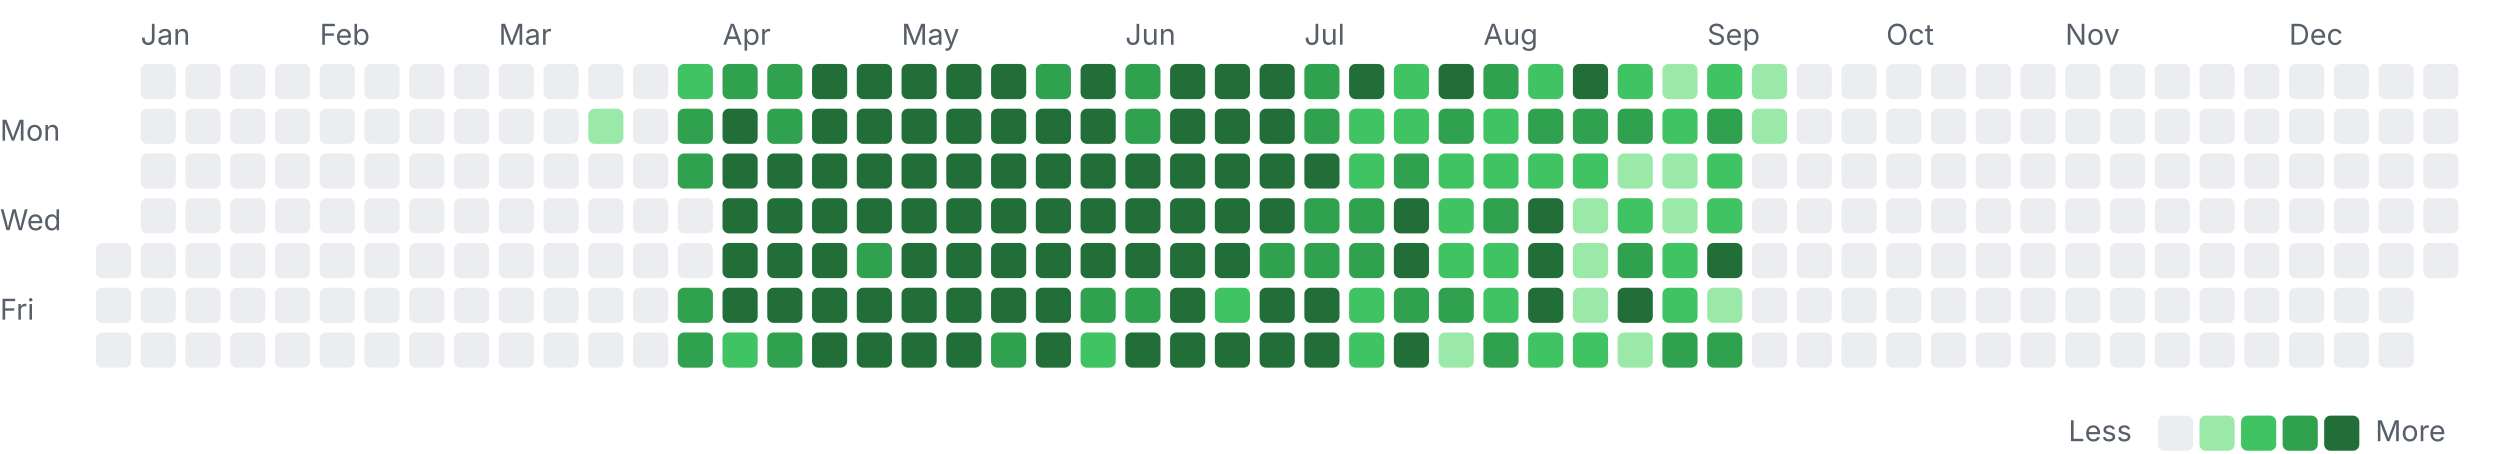
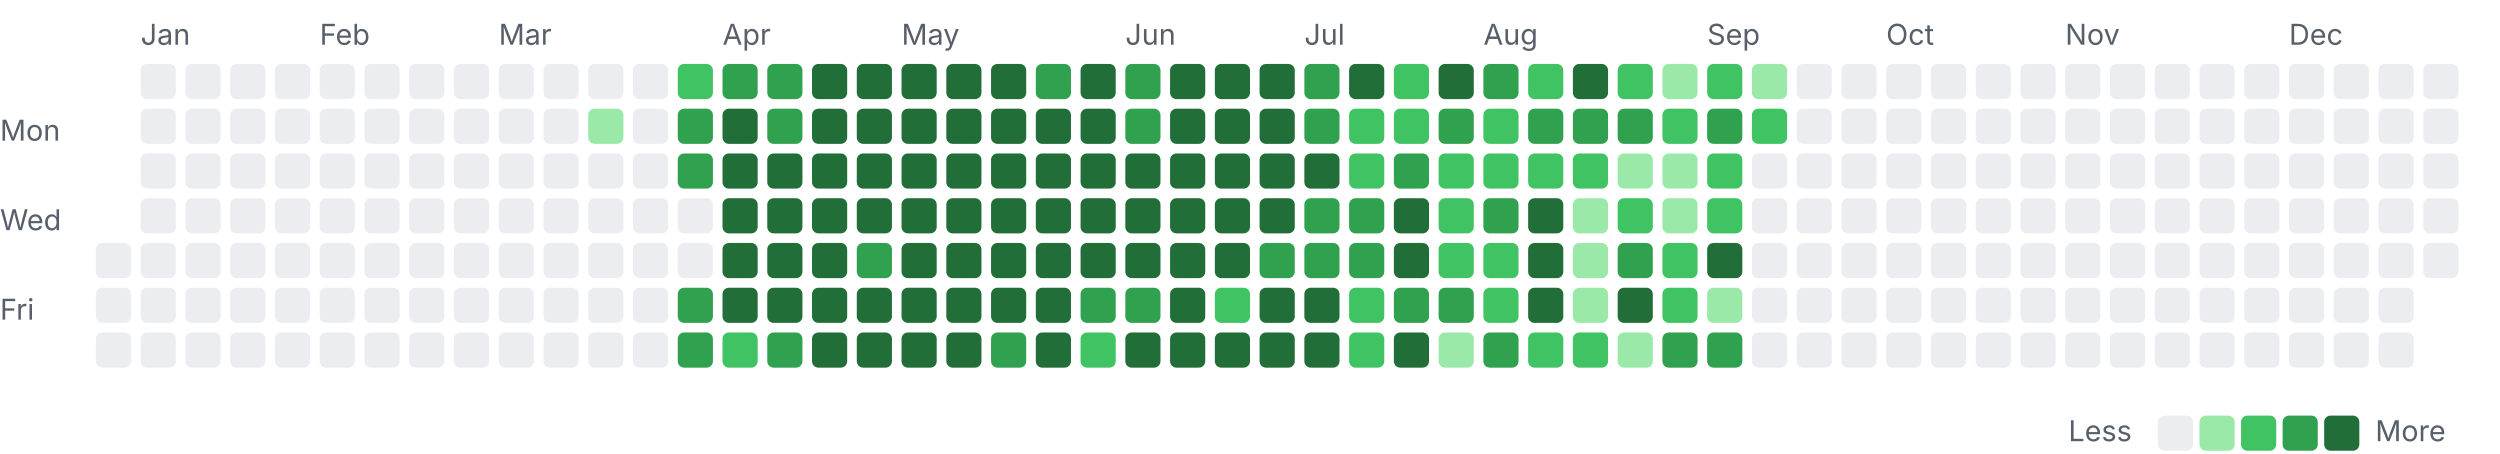
<svg xmlns="http://www.w3.org/2000/svg" width="782" height="142" viewBox="0 0 782 142">
  <style>.l0{fill:#ebedf0}.l1{fill:#9be9a8}.l2{fill:#40c463}.l3{fill:#30a14e}.l4{fill:#216e39} .lbl{fill:#57606a;font:9px -apple-system,Segoe UI,sans-serif}@media(prefers-color-scheme:dark){.l0{fill:#161b22}.l1{fill:#0e4429}.l2{fill:#006d32}.l3{fill:#26a641}.l4{fill:#39d353} .lbl{fill:#8b949e}}</style>
  <text class="lbl" x="44" y="14">Jan</text>
  <text class="lbl" x="100" y="14">Feb</text>
  <text class="lbl" x="156" y="14">Mar</text>
  <text class="lbl" x="226" y="14">Apr</text>
  <text class="lbl" x="282" y="14">May</text>
  <text class="lbl" x="352" y="14">Jun</text>
  <text class="lbl" x="408" y="14">Jul</text>
  <text class="lbl" x="464" y="14">Aug</text>
  <text class="lbl" x="534" y="14">Sep</text>
  <text class="lbl" x="590" y="14">Oct</text>
  <text class="lbl" x="646" y="14">Nov</text>
  <text class="lbl" x="716" y="14">Dec</text>
  <text class="lbl" x="0" y="44">Mon</text>
  <text class="lbl" x="0" y="72">Wed</text>
  <text class="lbl" x="0" y="100">Fri</text>
  <rect class="l0" x="30" y="76" width="11" height="11" rx="2" />
  <rect class="l0" x="30" y="90" width="11" height="11" rx="2" />
  <rect class="l0" x="30" y="104" width="11" height="11" rx="2" />
  <rect class="l0" x="44" y="20" width="11" height="11" rx="2" />
  <rect class="l0" x="44" y="34" width="11" height="11" rx="2" />
  <rect class="l0" x="44" y="48" width="11" height="11" rx="2" />
  <rect class="l0" x="44" y="62" width="11" height="11" rx="2" />
  <rect class="l0" x="44" y="76" width="11" height="11" rx="2" />
  <rect class="l0" x="44" y="90" width="11" height="11" rx="2" />
  <rect class="l0" x="44" y="104" width="11" height="11" rx="2" />
  <rect class="l0" x="58" y="20" width="11" height="11" rx="2" />
  <rect class="l0" x="58" y="34" width="11" height="11" rx="2" />
  <rect class="l0" x="58" y="48" width="11" height="11" rx="2" />
  <rect class="l0" x="58" y="62" width="11" height="11" rx="2" />
  <rect class="l0" x="58" y="76" width="11" height="11" rx="2" />
  <rect class="l0" x="58" y="90" width="11" height="11" rx="2" />
  <rect class="l0" x="58" y="104" width="11" height="11" rx="2" />
  <rect class="l0" x="72" y="20" width="11" height="11" rx="2" />
  <rect class="l0" x="72" y="34" width="11" height="11" rx="2" />
  <rect class="l0" x="72" y="48" width="11" height="11" rx="2" />
  <rect class="l0" x="72" y="62" width="11" height="11" rx="2" />
  <rect class="l0" x="72" y="76" width="11" height="11" rx="2" />
  <rect class="l0" x="72" y="90" width="11" height="11" rx="2" />
  <rect class="l0" x="72" y="104" width="11" height="11" rx="2" />
  <rect class="l0" x="86" y="20" width="11" height="11" rx="2" />
  <rect class="l0" x="86" y="34" width="11" height="11" rx="2" />
  <rect class="l0" x="86" y="48" width="11" height="11" rx="2" />
  <rect class="l0" x="86" y="62" width="11" height="11" rx="2" />
  <rect class="l0" x="86" y="76" width="11" height="11" rx="2" />
  <rect class="l0" x="86" y="90" width="11" height="11" rx="2" />
  <rect class="l0" x="86" y="104" width="11" height="11" rx="2" />
  <rect class="l0" x="100" y="20" width="11" height="11" rx="2" />
  <rect class="l0" x="100" y="34" width="11" height="11" rx="2" />
  <rect class="l0" x="100" y="48" width="11" height="11" rx="2" />
  <rect class="l0" x="100" y="62" width="11" height="11" rx="2" />
  <rect class="l0" x="100" y="76" width="11" height="11" rx="2" />
  <rect class="l0" x="100" y="90" width="11" height="11" rx="2" />
  <rect class="l0" x="100" y="104" width="11" height="11" rx="2" />
  <rect class="l0" x="114" y="20" width="11" height="11" rx="2" />
  <rect class="l0" x="114" y="34" width="11" height="11" rx="2" />
  <rect class="l0" x="114" y="48" width="11" height="11" rx="2" />
  <rect class="l0" x="114" y="62" width="11" height="11" rx="2" />
  <rect class="l0" x="114" y="76" width="11" height="11" rx="2" />
  <rect class="l0" x="114" y="90" width="11" height="11" rx="2" />
  <rect class="l0" x="114" y="104" width="11" height="11" rx="2" />
  <rect class="l0" x="128" y="20" width="11" height="11" rx="2" />
  <rect class="l0" x="128" y="34" width="11" height="11" rx="2" />
  <rect class="l0" x="128" y="48" width="11" height="11" rx="2" />
  <rect class="l0" x="128" y="62" width="11" height="11" rx="2" />
  <rect class="l0" x="128" y="76" width="11" height="11" rx="2" />
  <rect class="l0" x="128" y="90" width="11" height="11" rx="2" />
  <rect class="l0" x="128" y="104" width="11" height="11" rx="2" />
  <rect class="l0" x="142" y="20" width="11" height="11" rx="2" />
  <rect class="l0" x="142" y="34" width="11" height="11" rx="2" />
  <rect class="l0" x="142" y="48" width="11" height="11" rx="2" />
  <rect class="l0" x="142" y="62" width="11" height="11" rx="2" />
  <rect class="l0" x="142" y="76" width="11" height="11" rx="2" />
  <rect class="l0" x="142" y="90" width="11" height="11" rx="2" />
  <rect class="l0" x="142" y="104" width="11" height="11" rx="2" />
  <rect class="l0" x="156" y="20" width="11" height="11" rx="2" />
  <rect class="l0" x="156" y="34" width="11" height="11" rx="2" />
  <rect class="l0" x="156" y="48" width="11" height="11" rx="2" />
  <rect class="l0" x="156" y="62" width="11" height="11" rx="2" />
  <rect class="l0" x="156" y="76" width="11" height="11" rx="2" />
  <rect class="l0" x="156" y="90" width="11" height="11" rx="2" />
  <rect class="l0" x="156" y="104" width="11" height="11" rx="2" />
  <rect class="l0" x="170" y="20" width="11" height="11" rx="2" />
  <rect class="l0" x="170" y="34" width="11" height="11" rx="2" />
  <rect class="l0" x="170" y="48" width="11" height="11" rx="2" />
  <rect class="l0" x="170" y="62" width="11" height="11" rx="2" />
  <rect class="l0" x="170" y="76" width="11" height="11" rx="2" />
  <rect class="l0" x="170" y="90" width="11" height="11" rx="2" />
  <rect class="l0" x="170" y="104" width="11" height="11" rx="2" />
  <rect class="l0" x="184" y="20" width="11" height="11" rx="2" />
  <rect class="l1" x="184" y="34" width="11" height="11" rx="2" />
  <rect class="l0" x="184" y="48" width="11" height="11" rx="2" />
  <rect class="l0" x="184" y="62" width="11" height="11" rx="2" />
  <rect class="l0" x="184" y="76" width="11" height="11" rx="2" />
  <rect class="l0" x="184" y="90" width="11" height="11" rx="2" />
  <rect class="l0" x="184" y="104" width="11" height="11" rx="2" />
  <rect class="l0" x="198" y="20" width="11" height="11" rx="2" />
  <rect class="l0" x="198" y="34" width="11" height="11" rx="2" />
  <rect class="l0" x="198" y="48" width="11" height="11" rx="2" />
  <rect class="l0" x="198" y="62" width="11" height="11" rx="2" />
  <rect class="l0" x="198" y="76" width="11" height="11" rx="2" />
  <rect class="l0" x="198" y="90" width="11" height="11" rx="2" />
  <rect class="l0" x="198" y="104" width="11" height="11" rx="2" />
  <rect class="l2" x="212" y="20" width="11" height="11" rx="2" />
  <rect class="l3" x="212" y="34" width="11" height="11" rx="2" />
  <rect class="l3" x="212" y="48" width="11" height="11" rx="2" />
  <rect class="l0" x="212" y="62" width="11" height="11" rx="2" />
  <rect class="l0" x="212" y="76" width="11" height="11" rx="2" />
  <rect class="l3" x="212" y="90" width="11" height="11" rx="2" />
  <rect class="l3" x="212" y="104" width="11" height="11" rx="2" />
  <rect class="l3" x="226" y="20" width="11" height="11" rx="2" />
  <rect class="l4" x="226" y="34" width="11" height="11" rx="2" />
  <rect class="l4" x="226" y="48" width="11" height="11" rx="2" />
  <rect class="l4" x="226" y="62" width="11" height="11" rx="2" />
  <rect class="l4" x="226" y="76" width="11" height="11" rx="2" />
  <rect class="l4" x="226" y="90" width="11" height="11" rx="2" />
  <rect class="l2" x="226" y="104" width="11" height="11" rx="2" />
  <rect class="l3" x="240" y="20" width="11" height="11" rx="2" />
  <rect class="l3" x="240" y="34" width="11" height="11" rx="2" />
  <rect class="l4" x="240" y="48" width="11" height="11" rx="2" />
  <rect class="l4" x="240" y="62" width="11" height="11" rx="2" />
  <rect class="l4" x="240" y="76" width="11" height="11" rx="2" />
  <rect class="l4" x="240" y="90" width="11" height="11" rx="2" />
  <rect class="l3" x="240" y="104" width="11" height="11" rx="2" />
  <rect class="l4" x="254" y="20" width="11" height="11" rx="2" />
  <rect class="l4" x="254" y="34" width="11" height="11" rx="2" />
  <rect class="l4" x="254" y="48" width="11" height="11" rx="2" />
  <rect class="l4" x="254" y="62" width="11" height="11" rx="2" />
  <rect class="l4" x="254" y="76" width="11" height="11" rx="2" />
  <rect class="l4" x="254" y="90" width="11" height="11" rx="2" />
  <rect class="l4" x="254" y="104" width="11" height="11" rx="2" />
  <rect class="l4" x="268" y="20" width="11" height="11" rx="2" />
  <rect class="l4" x="268" y="34" width="11" height="11" rx="2" />
  <rect class="l4" x="268" y="48" width="11" height="11" rx="2" />
  <rect class="l4" x="268" y="62" width="11" height="11" rx="2" />
  <rect class="l3" x="268" y="76" width="11" height="11" rx="2" />
  <rect class="l4" x="268" y="90" width="11" height="11" rx="2" />
  <rect class="l4" x="268" y="104" width="11" height="11" rx="2" />
  <rect class="l4" x="282" y="20" width="11" height="11" rx="2" />
  <rect class="l4" x="282" y="34" width="11" height="11" rx="2" />
  <rect class="l4" x="282" y="48" width="11" height="11" rx="2" />
  <rect class="l4" x="282" y="62" width="11" height="11" rx="2" />
  <rect class="l4" x="282" y="76" width="11" height="11" rx="2" />
  <rect class="l4" x="282" y="90" width="11" height="11" rx="2" />
  <rect class="l4" x="282" y="104" width="11" height="11" rx="2" />
  <rect class="l4" x="296" y="20" width="11" height="11" rx="2" />
  <rect class="l4" x="296" y="34" width="11" height="11" rx="2" />
  <rect class="l4" x="296" y="48" width="11" height="11" rx="2" />
  <rect class="l4" x="296" y="62" width="11" height="11" rx="2" />
  <rect class="l4" x="296" y="76" width="11" height="11" rx="2" />
  <rect class="l4" x="296" y="90" width="11" height="11" rx="2" />
  <rect class="l4" x="296" y="104" width="11" height="11" rx="2" />
  <rect class="l4" x="310" y="20" width="11" height="11" rx="2" />
  <rect class="l4" x="310" y="34" width="11" height="11" rx="2" />
  <rect class="l4" x="310" y="48" width="11" height="11" rx="2" />
  <rect class="l4" x="310" y="62" width="11" height="11" rx="2" />
  <rect class="l4" x="310" y="76" width="11" height="11" rx="2" />
  <rect class="l4" x="310" y="90" width="11" height="11" rx="2" />
  <rect class="l3" x="310" y="104" width="11" height="11" rx="2" />
  <rect class="l3" x="324" y="20" width="11" height="11" rx="2" />
  <rect class="l4" x="324" y="34" width="11" height="11" rx="2" />
  <rect class="l4" x="324" y="48" width="11" height="11" rx="2" />
  <rect class="l4" x="324" y="62" width="11" height="11" rx="2" />
  <rect class="l4" x="324" y="76" width="11" height="11" rx="2" />
  <rect class="l4" x="324" y="90" width="11" height="11" rx="2" />
  <rect class="l4" x="324" y="104" width="11" height="11" rx="2" />
  <rect class="l4" x="338" y="20" width="11" height="11" rx="2" />
  <rect class="l4" x="338" y="34" width="11" height="11" rx="2" />
  <rect class="l4" x="338" y="48" width="11" height="11" rx="2" />
  <rect class="l4" x="338" y="62" width="11" height="11" rx="2" />
  <rect class="l4" x="338" y="76" width="11" height="11" rx="2" />
  <rect class="l3" x="338" y="90" width="11" height="11" rx="2" />
  <rect class="l2" x="338" y="104" width="11" height="11" rx="2" />
  <rect class="l3" x="352" y="20" width="11" height="11" rx="2" />
  <rect class="l3" x="352" y="34" width="11" height="11" rx="2" />
  <rect class="l4" x="352" y="48" width="11" height="11" rx="2" />
  <rect class="l4" x="352" y="62" width="11" height="11" rx="2" />
  <rect class="l4" x="352" y="76" width="11" height="11" rx="2" />
  <rect class="l3" x="352" y="90" width="11" height="11" rx="2" />
  <rect class="l4" x="352" y="104" width="11" height="11" rx="2" />
  <rect class="l4" x="366" y="20" width="11" height="11" rx="2" />
  <rect class="l4" x="366" y="34" width="11" height="11" rx="2" />
  <rect class="l4" x="366" y="48" width="11" height="11" rx="2" />
  <rect class="l4" x="366" y="62" width="11" height="11" rx="2" />
  <rect class="l4" x="366" y="76" width="11" height="11" rx="2" />
  <rect class="l4" x="366" y="90" width="11" height="11" rx="2" />
  <rect class="l4" x="366" y="104" width="11" height="11" rx="2" />
  <rect class="l4" x="380" y="20" width="11" height="11" rx="2" />
  <rect class="l4" x="380" y="34" width="11" height="11" rx="2" />
  <rect class="l4" x="380" y="48" width="11" height="11" rx="2" />
  <rect class="l4" x="380" y="62" width="11" height="11" rx="2" />
  <rect class="l4" x="380" y="76" width="11" height="11" rx="2" />
  <rect class="l2" x="380" y="90" width="11" height="11" rx="2" />
  <rect class="l4" x="380" y="104" width="11" height="11" rx="2" />
  <rect class="l4" x="394" y="20" width="11" height="11" rx="2" />
  <rect class="l4" x="394" y="34" width="11" height="11" rx="2" />
  <rect class="l4" x="394" y="48" width="11" height="11" rx="2" />
  <rect class="l4" x="394" y="62" width="11" height="11" rx="2" />
  <rect class="l3" x="394" y="76" width="11" height="11" rx="2" />
  <rect class="l4" x="394" y="90" width="11" height="11" rx="2" />
  <rect class="l4" x="394" y="104" width="11" height="11" rx="2" />
  <rect class="l3" x="408" y="20" width="11" height="11" rx="2" />
  <rect class="l3" x="408" y="34" width="11" height="11" rx="2" />
  <rect class="l4" x="408" y="48" width="11" height="11" rx="2" />
  <rect class="l3" x="408" y="62" width="11" height="11" rx="2" />
  <rect class="l3" x="408" y="76" width="11" height="11" rx="2" />
  <rect class="l4" x="408" y="90" width="11" height="11" rx="2" />
  <rect class="l4" x="408" y="104" width="11" height="11" rx="2" />
  <rect class="l4" x="422" y="20" width="11" height="11" rx="2" />
  <rect class="l2" x="422" y="34" width="11" height="11" rx="2" />
  <rect class="l2" x="422" y="48" width="11" height="11" rx="2" />
  <rect class="l3" x="422" y="62" width="11" height="11" rx="2" />
  <rect class="l3" x="422" y="76" width="11" height="11" rx="2" />
  <rect class="l2" x="422" y="90" width="11" height="11" rx="2" />
  <rect class="l2" x="422" y="104" width="11" height="11" rx="2" />
  <rect class="l2" x="436" y="20" width="11" height="11" rx="2" />
  <rect class="l2" x="436" y="34" width="11" height="11" rx="2" />
  <rect class="l3" x="436" y="48" width="11" height="11" rx="2" />
  <rect class="l4" x="436" y="62" width="11" height="11" rx="2" />
  <rect class="l4" x="436" y="76" width="11" height="11" rx="2" />
  <rect class="l3" x="436" y="90" width="11" height="11" rx="2" />
  <rect class="l4" x="436" y="104" width="11" height="11" rx="2" />
  <rect class="l4" x="450" y="20" width="11" height="11" rx="2" />
  <rect class="l3" x="450" y="34" width="11" height="11" rx="2" />
  <rect class="l2" x="450" y="48" width="11" height="11" rx="2" />
  <rect class="l2" x="450" y="62" width="11" height="11" rx="2" />
  <rect class="l2" x="450" y="76" width="11" height="11" rx="2" />
  <rect class="l3" x="450" y="90" width="11" height="11" rx="2" />
  <rect class="l1" x="450" y="104" width="11" height="11" rx="2" />
  <rect class="l3" x="464" y="20" width="11" height="11" rx="2" />
  <rect class="l2" x="464" y="34" width="11" height="11" rx="2" />
  <rect class="l2" x="464" y="48" width="11" height="11" rx="2" />
  <rect class="l3" x="464" y="62" width="11" height="11" rx="2" />
  <rect class="l2" x="464" y="76" width="11" height="11" rx="2" />
  <rect class="l2" x="464" y="90" width="11" height="11" rx="2" />
  <rect class="l3" x="464" y="104" width="11" height="11" rx="2" />
  <rect class="l2" x="478" y="20" width="11" height="11" rx="2" />
  <rect class="l3" x="478" y="34" width="11" height="11" rx="2" />
  <rect class="l2" x="478" y="48" width="11" height="11" rx="2" />
  <rect class="l4" x="478" y="62" width="11" height="11" rx="2" />
  <rect class="l4" x="478" y="76" width="11" height="11" rx="2" />
  <rect class="l4" x="478" y="90" width="11" height="11" rx="2" />
  <rect class="l2" x="478" y="104" width="11" height="11" rx="2" />
  <rect class="l4" x="492" y="20" width="11" height="11" rx="2" />
  <rect class="l3" x="492" y="34" width="11" height="11" rx="2" />
  <rect class="l2" x="492" y="48" width="11" height="11" rx="2" />
  <rect class="l1" x="492" y="62" width="11" height="11" rx="2" />
  <rect class="l1" x="492" y="76" width="11" height="11" rx="2" />
  <rect class="l1" x="492" y="90" width="11" height="11" rx="2" />
  <rect class="l2" x="492" y="104" width="11" height="11" rx="2" />
  <rect class="l2" x="506" y="20" width="11" height="11" rx="2" />
  <rect class="l3" x="506" y="34" width="11" height="11" rx="2" />
  <rect class="l1" x="506" y="48" width="11" height="11" rx="2" />
  <rect class="l2" x="506" y="62" width="11" height="11" rx="2" />
  <rect class="l3" x="506" y="76" width="11" height="11" rx="2" />
  <rect class="l4" x="506" y="90" width="11" height="11" rx="2" />
  <rect class="l1" x="506" y="104" width="11" height="11" rx="2" />
  <rect class="l1" x="520" y="20" width="11" height="11" rx="2" />
  <rect class="l2" x="520" y="34" width="11" height="11" rx="2" />
  <rect class="l1" x="520" y="48" width="11" height="11" rx="2" />
  <rect class="l1" x="520" y="62" width="11" height="11" rx="2" />
  <rect class="l2" x="520" y="76" width="11" height="11" rx="2" />
  <rect class="l2" x="520" y="90" width="11" height="11" rx="2" />
  <rect class="l3" x="520" y="104" width="11" height="11" rx="2" />
  <rect class="l2" x="534" y="20" width="11" height="11" rx="2" />
  <rect class="l3" x="534" y="34" width="11" height="11" rx="2" />
  <rect class="l2" x="534" y="48" width="11" height="11" rx="2" />
  <rect class="l2" x="534" y="62" width="11" height="11" rx="2" />
  <rect class="l4" x="534" y="76" width="11" height="11" rx="2" />
  <rect class="l1" x="534" y="90" width="11" height="11" rx="2" />
  <rect class="l3" x="534" y="104" width="11" height="11" rx="2" />
  <rect class="l1" x="548" y="20" width="11" height="11" rx="2" />
-   <rect class="l1" x="548" y="34" width="11" height="11" rx="2" />
+   <rect class="l2" x="548" y="34" width="11" height="11" rx="2" />
  <rect class="l0" x="548" y="48" width="11" height="11" rx="2" />
  <rect class="l0" x="548" y="62" width="11" height="11" rx="2" />
  <rect class="l0" x="548" y="76" width="11" height="11" rx="2" />
  <rect class="l0" x="548" y="90" width="11" height="11" rx="2" />
  <rect class="l0" x="548" y="104" width="11" height="11" rx="2" />
  <rect class="l0" x="562" y="20" width="11" height="11" rx="2" />
  <rect class="l0" x="562" y="34" width="11" height="11" rx="2" />
  <rect class="l0" x="562" y="48" width="11" height="11" rx="2" />
  <rect class="l0" x="562" y="62" width="11" height="11" rx="2" />
  <rect class="l0" x="562" y="76" width="11" height="11" rx="2" />
  <rect class="l0" x="562" y="90" width="11" height="11" rx="2" />
  <rect class="l0" x="562" y="104" width="11" height="11" rx="2" />
  <rect class="l0" x="576" y="20" width="11" height="11" rx="2" />
  <rect class="l0" x="576" y="34" width="11" height="11" rx="2" />
  <rect class="l0" x="576" y="48" width="11" height="11" rx="2" />
  <rect class="l0" x="576" y="62" width="11" height="11" rx="2" />
  <rect class="l0" x="576" y="76" width="11" height="11" rx="2" />
  <rect class="l0" x="576" y="90" width="11" height="11" rx="2" />
  <rect class="l0" x="576" y="104" width="11" height="11" rx="2" />
  <rect class="l0" x="590" y="20" width="11" height="11" rx="2" />
  <rect class="l0" x="590" y="34" width="11" height="11" rx="2" />
  <rect class="l0" x="590" y="48" width="11" height="11" rx="2" />
  <rect class="l0" x="590" y="62" width="11" height="11" rx="2" />
  <rect class="l0" x="590" y="76" width="11" height="11" rx="2" />
  <rect class="l0" x="590" y="90" width="11" height="11" rx="2" />
  <rect class="l0" x="590" y="104" width="11" height="11" rx="2" />
  <rect class="l0" x="604" y="20" width="11" height="11" rx="2" />
  <rect class="l0" x="604" y="34" width="11" height="11" rx="2" />
  <rect class="l0" x="604" y="48" width="11" height="11" rx="2" />
  <rect class="l0" x="604" y="62" width="11" height="11" rx="2" />
  <rect class="l0" x="604" y="76" width="11" height="11" rx="2" />
  <rect class="l0" x="604" y="90" width="11" height="11" rx="2" />
  <rect class="l0" x="604" y="104" width="11" height="11" rx="2" />
  <rect class="l0" x="618" y="20" width="11" height="11" rx="2" />
  <rect class="l0" x="618" y="34" width="11" height="11" rx="2" />
  <rect class="l0" x="618" y="48" width="11" height="11" rx="2" />
  <rect class="l0" x="618" y="62" width="11" height="11" rx="2" />
  <rect class="l0" x="618" y="76" width="11" height="11" rx="2" />
  <rect class="l0" x="618" y="90" width="11" height="11" rx="2" />
  <rect class="l0" x="618" y="104" width="11" height="11" rx="2" />
  <rect class="l0" x="632" y="20" width="11" height="11" rx="2" />
  <rect class="l0" x="632" y="34" width="11" height="11" rx="2" />
  <rect class="l0" x="632" y="48" width="11" height="11" rx="2" />
  <rect class="l0" x="632" y="62" width="11" height="11" rx="2" />
  <rect class="l0" x="632" y="76" width="11" height="11" rx="2" />
  <rect class="l0" x="632" y="90" width="11" height="11" rx="2" />
  <rect class="l0" x="632" y="104" width="11" height="11" rx="2" />
  <rect class="l0" x="646" y="20" width="11" height="11" rx="2" />
  <rect class="l0" x="646" y="34" width="11" height="11" rx="2" />
  <rect class="l0" x="646" y="48" width="11" height="11" rx="2" />
  <rect class="l0" x="646" y="62" width="11" height="11" rx="2" />
  <rect class="l0" x="646" y="76" width="11" height="11" rx="2" />
  <rect class="l0" x="646" y="90" width="11" height="11" rx="2" />
  <rect class="l0" x="646" y="104" width="11" height="11" rx="2" />
  <rect class="l0" x="660" y="20" width="11" height="11" rx="2" />
  <rect class="l0" x="660" y="34" width="11" height="11" rx="2" />
  <rect class="l0" x="660" y="48" width="11" height="11" rx="2" />
  <rect class="l0" x="660" y="62" width="11" height="11" rx="2" />
  <rect class="l0" x="660" y="76" width="11" height="11" rx="2" />
  <rect class="l0" x="660" y="90" width="11" height="11" rx="2" />
  <rect class="l0" x="660" y="104" width="11" height="11" rx="2" />
  <rect class="l0" x="674" y="20" width="11" height="11" rx="2" />
  <rect class="l0" x="674" y="34" width="11" height="11" rx="2" />
  <rect class="l0" x="674" y="48" width="11" height="11" rx="2" />
  <rect class="l0" x="674" y="62" width="11" height="11" rx="2" />
  <rect class="l0" x="674" y="76" width="11" height="11" rx="2" />
  <rect class="l0" x="674" y="90" width="11" height="11" rx="2" />
  <rect class="l0" x="674" y="104" width="11" height="11" rx="2" />
  <rect class="l0" x="688" y="20" width="11" height="11" rx="2" />
  <rect class="l0" x="688" y="34" width="11" height="11" rx="2" />
  <rect class="l0" x="688" y="48" width="11" height="11" rx="2" />
  <rect class="l0" x="688" y="62" width="11" height="11" rx="2" />
  <rect class="l0" x="688" y="76" width="11" height="11" rx="2" />
  <rect class="l0" x="688" y="90" width="11" height="11" rx="2" />
  <rect class="l0" x="688" y="104" width="11" height="11" rx="2" />
  <rect class="l0" x="702" y="20" width="11" height="11" rx="2" />
  <rect class="l0" x="702" y="34" width="11" height="11" rx="2" />
  <rect class="l0" x="702" y="48" width="11" height="11" rx="2" />
  <rect class="l0" x="702" y="62" width="11" height="11" rx="2" />
  <rect class="l0" x="702" y="76" width="11" height="11" rx="2" />
  <rect class="l0" x="702" y="90" width="11" height="11" rx="2" />
  <rect class="l0" x="702" y="104" width="11" height="11" rx="2" />
  <rect class="l0" x="716" y="20" width="11" height="11" rx="2" />
  <rect class="l0" x="716" y="34" width="11" height="11" rx="2" />
  <rect class="l0" x="716" y="48" width="11" height="11" rx="2" />
  <rect class="l0" x="716" y="62" width="11" height="11" rx="2" />
  <rect class="l0" x="716" y="76" width="11" height="11" rx="2" />
  <rect class="l0" x="716" y="90" width="11" height="11" rx="2" />
  <rect class="l0" x="716" y="104" width="11" height="11" rx="2" />
  <rect class="l0" x="730" y="20" width="11" height="11" rx="2" />
  <rect class="l0" x="730" y="34" width="11" height="11" rx="2" />
  <rect class="l0" x="730" y="48" width="11" height="11" rx="2" />
  <rect class="l0" x="730" y="62" width="11" height="11" rx="2" />
  <rect class="l0" x="730" y="76" width="11" height="11" rx="2" />
  <rect class="l0" x="730" y="90" width="11" height="11" rx="2" />
  <rect class="l0" x="730" y="104" width="11" height="11" rx="2" />
  <rect class="l0" x="744" y="20" width="11" height="11" rx="2" />
  <rect class="l0" x="744" y="34" width="11" height="11" rx="2" />
  <rect class="l0" x="744" y="48" width="11" height="11" rx="2" />
  <rect class="l0" x="744" y="62" width="11" height="11" rx="2" />
  <rect class="l0" x="744" y="76" width="11" height="11" rx="2" />
  <rect class="l0" x="744" y="90" width="11" height="11" rx="2" />
  <rect class="l0" x="744" y="104" width="11" height="11" rx="2" />
  <rect class="l0" x="758" y="20" width="11" height="11" rx="2" />
  <rect class="l0" x="758" y="34" width="11" height="11" rx="2" />
  <rect class="l0" x="758" y="48" width="11" height="11" rx="2" />
  <rect class="l0" x="758" y="62" width="11" height="11" rx="2" />
  <rect class="l0" x="758" y="76" width="11" height="11" rx="2" />
  <text class="lbl" x="647" y="138">Less</text>
  <rect class="l0" x="675" y="130" width="11" height="11" rx="2" />
  <rect class="l1" x="688" y="130" width="11" height="11" rx="2" />
  <rect class="l2" x="701" y="130" width="11" height="11" rx="2" />
  <rect class="l3" x="714" y="130" width="11" height="11" rx="2" />
  <rect class="l4" x="727" y="130" width="11" height="11" rx="2" />
  <text class="lbl" x="743" y="138">More</text>
</svg>
